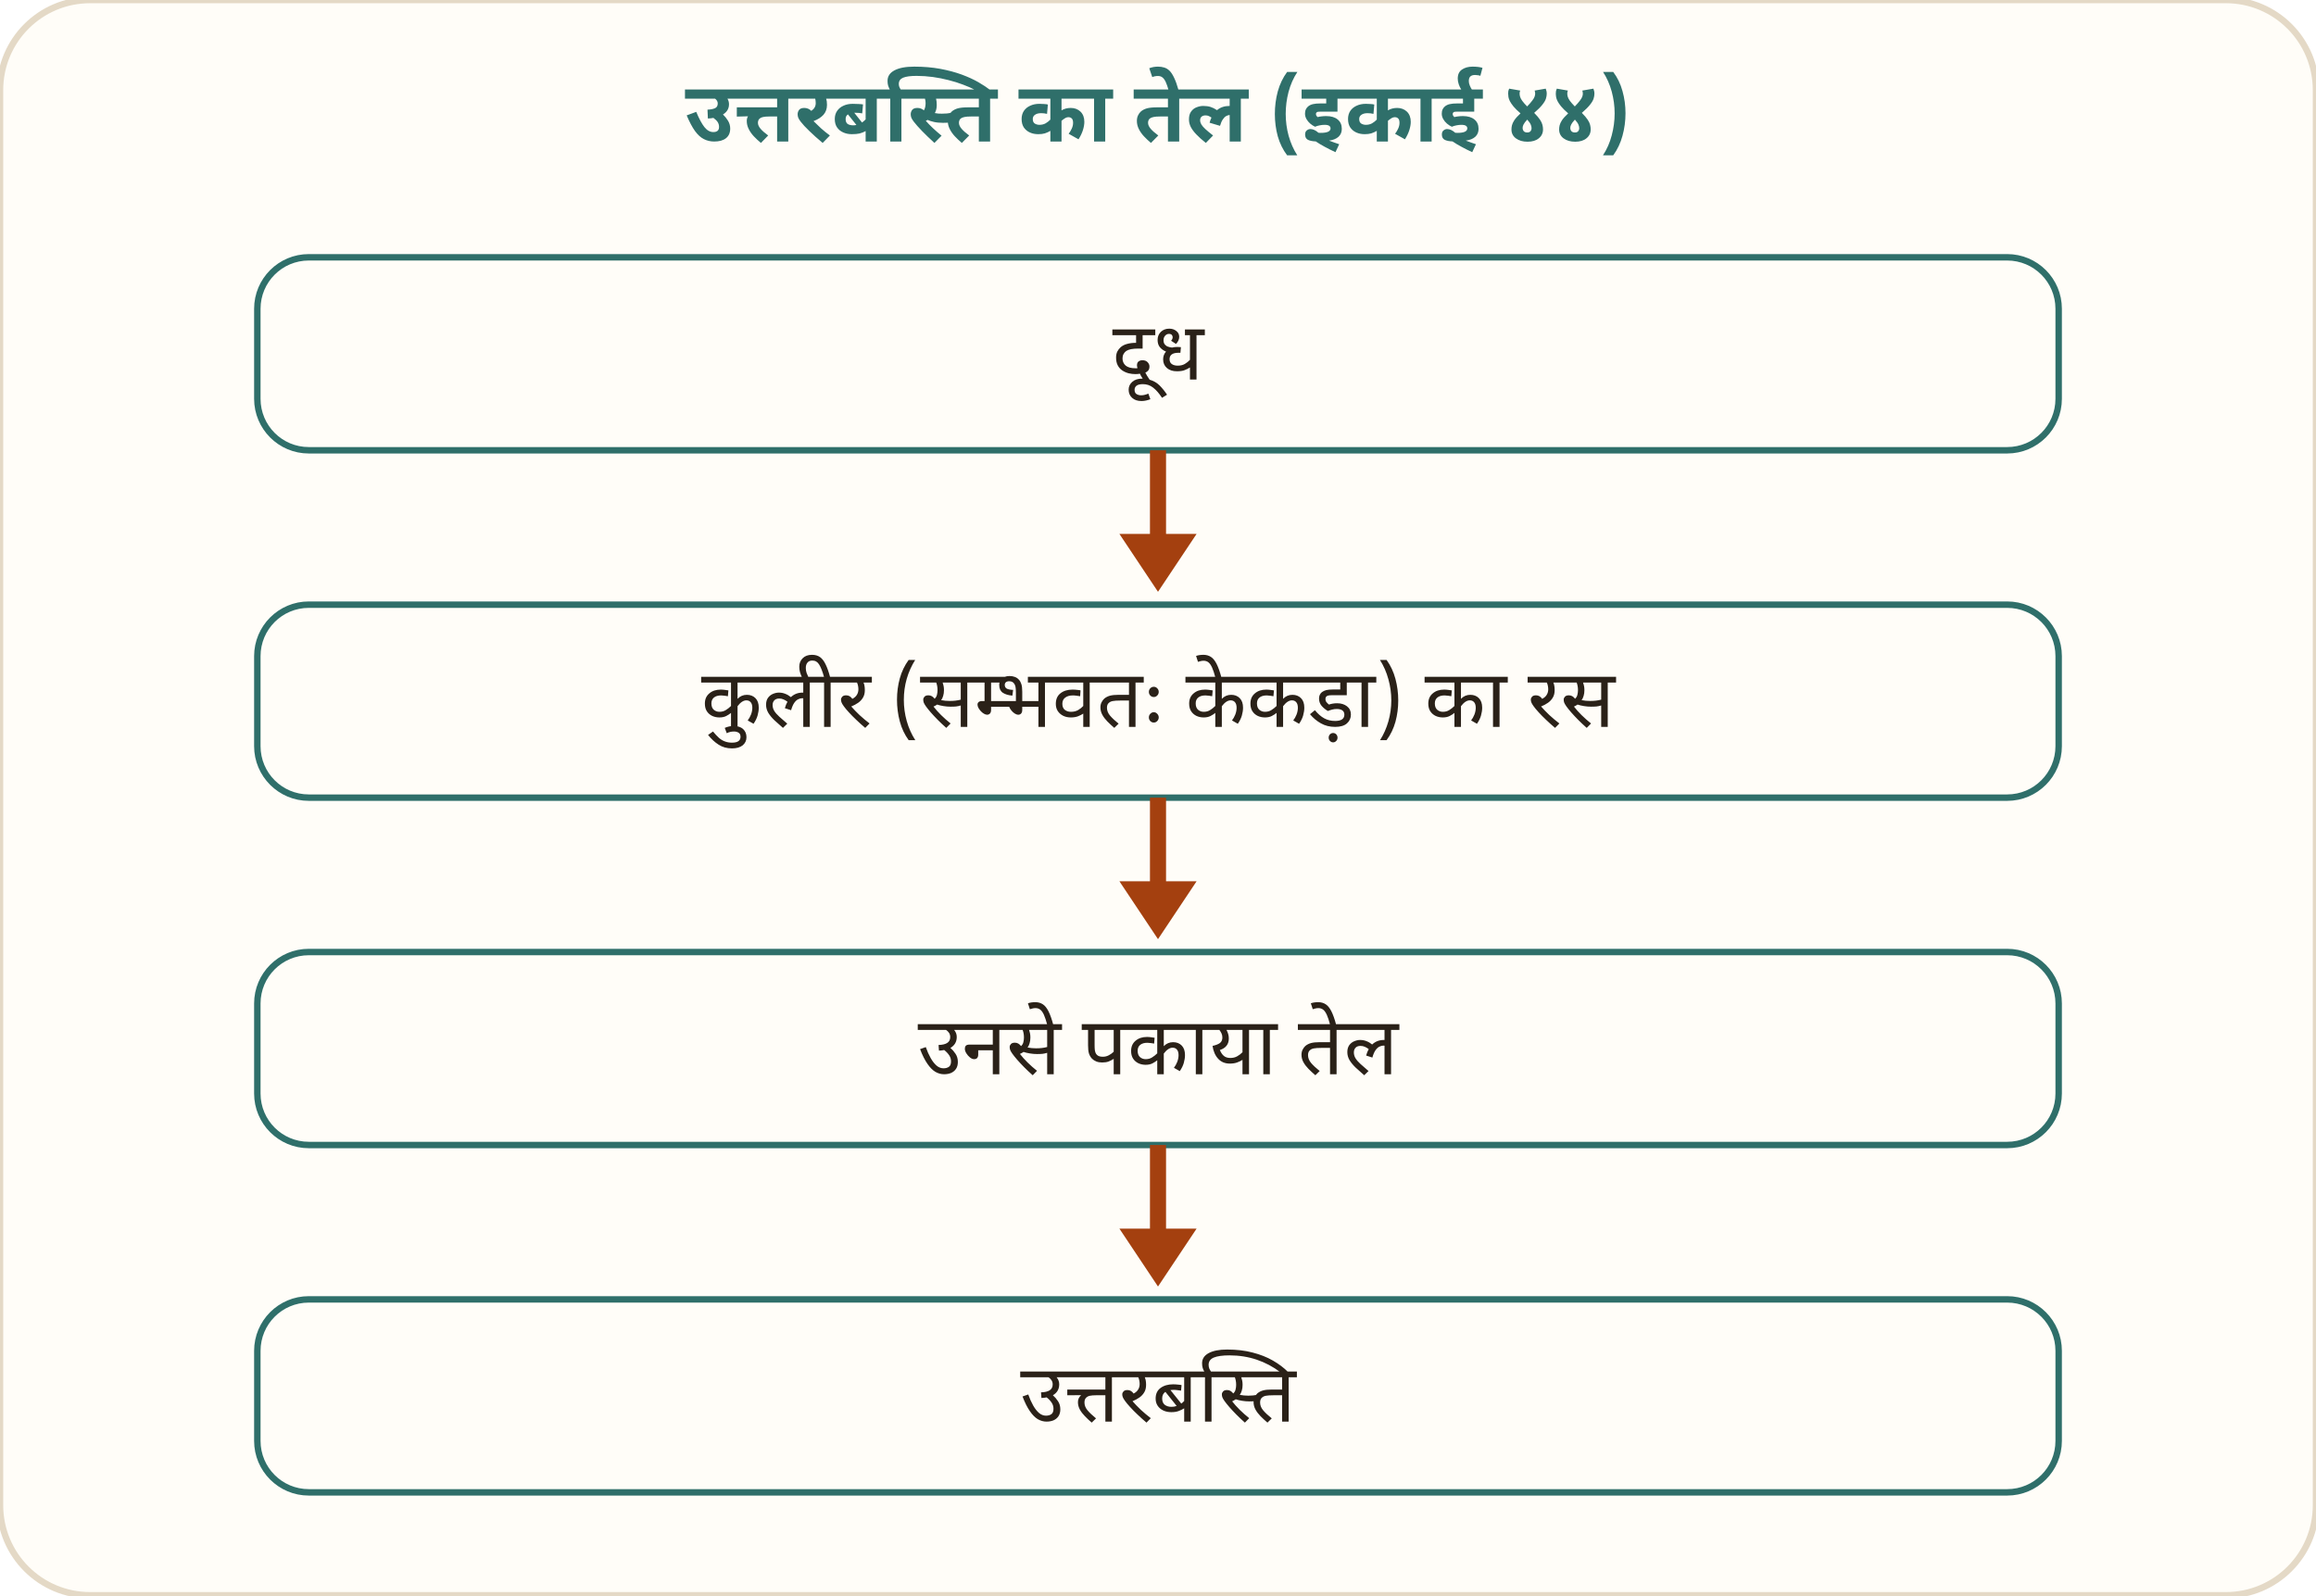
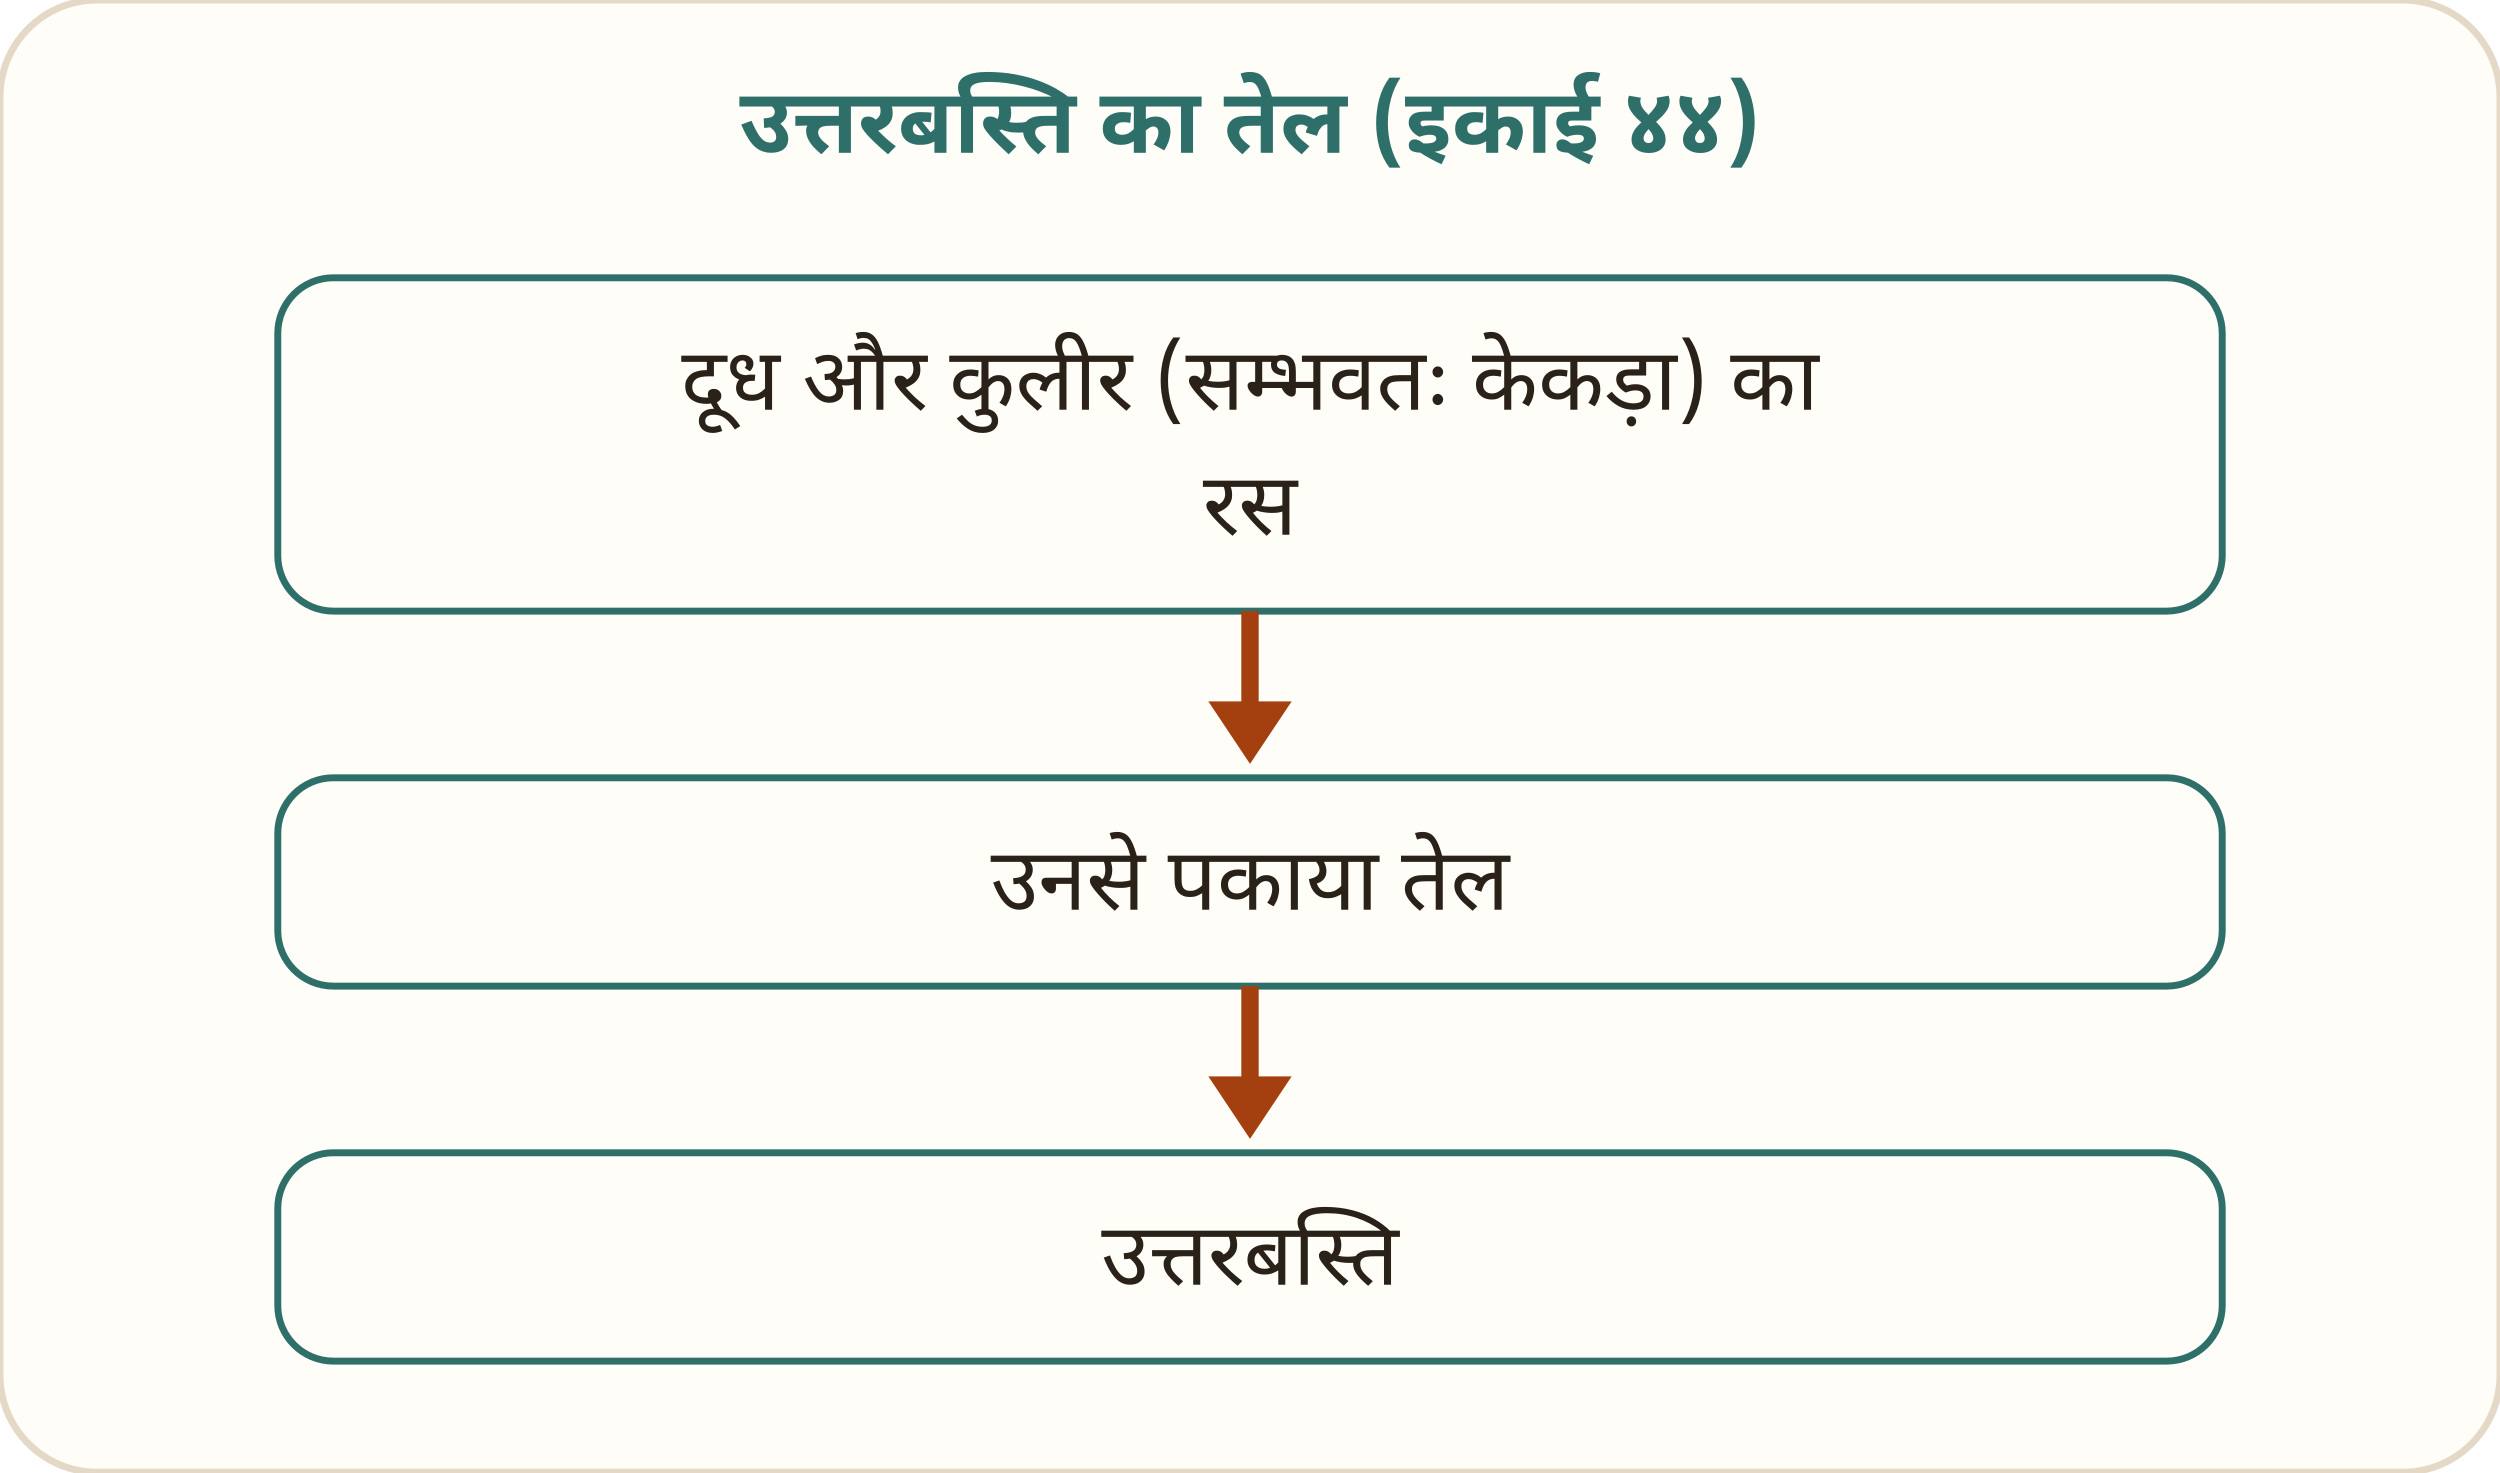
- <svg xmlns="http://www.w3.org/2000/svg" viewBox="0 0 360 248" role="img">
-   <rect width="360" height="248" rx="14" fill="#fffdf8" stroke="#e4d9c6" />
+ <svg xmlns="http://www.w3.org/2000/svg" viewBox="0 0 360 212" role="img">
+   <rect width="360" height="212" rx="14" fill="#fffdf8" stroke="#e4d9c6" />
  <text x="180" y="22" font-family="'Noto Sans Devanagari','Mukta','Nirmala UI','Mangal',sans-serif" font-size="13" font-weight="700" fill="#2f6f6a" text-anchor="middle">उत्तरबस्ति का तेल (इकाई ४४)</text>
-   <rect x="40" y="40" width="280" height="30" rx="8" fill="#fffdf8" stroke="#2f6f6a" />
-   <text x="180.0" y="59.0" font-family="'Noto Sans Devanagari','Mukta','Nirmala UI','Mangal',sans-serif" font-size="12.5" font-weight="500" fill="#2a2118" text-anchor="middle">दूध</text>
-   <line x1="180" y1="70" x2="180" y2="86" stroke="#a4400f" stroke-width="2.5" />
-   <polygon points="180,92 174,83 186,83" fill="#a4400f" />
-   <rect x="40" y="94" width="280" height="30" rx="8" fill="#fffdf8" stroke="#2f6f6a" />
-   <text x="180.0" y="113.0" font-family="'Noto Sans Devanagari','Mukta','Nirmala UI','Mangal',sans-serif" font-size="12.5" font-weight="500" fill="#2a2118" text-anchor="middle">कुलीर (सम्भवतः केकड़ा) का रस</text>
-   <line x1="180" y1="124" x2="180" y2="140" stroke="#a4400f" stroke-width="2.5" />
-   <polygon points="180,146 174,137 186,137" fill="#a4400f" />
-   <rect x="40" y="148" width="280" height="30" rx="8" fill="#fffdf8" stroke="#2f6f6a" />
-   <text x="180.0" y="167.0" font-family="'Noto Sans Devanagari','Mukta','Nirmala UI','Mangal',sans-serif" font-size="12.5" font-weight="500" fill="#2a2118" text-anchor="middle">उनसे पकाया तेल</text>
-   <line x1="180" y1="178" x2="180" y2="194" stroke="#a4400f" stroke-width="2.5" />
-   <polygon points="180,200 174,191 186,191" fill="#a4400f" />
-   <rect x="40" y="202" width="280" height="30" rx="8" fill="#fffdf8" stroke="#2f6f6a" />
-   <text x="180.0" y="221.0" font-family="'Noto Sans Devanagari','Mukta','Nirmala UI','Mangal',sans-serif" font-size="12.5" font-weight="500" fill="#2a2118" text-anchor="middle">उत्तरबस्ति</text>
+   <rect x="40" y="40" width="280" height="48" rx="8" fill="#fffdf8" stroke="#2f6f6a" />
+   <text x="180.0" y="59.0" font-family="'Noto Sans Devanagari','Mukta','Nirmala UI','Mangal',sans-serif" font-size="12.5" font-weight="500" fill="#2a2118" text-anchor="middle">दूध और कुलीर (सम्भवतः केकड़ा) का</text>
+   <text x="180.0" y="77.0" font-family="'Noto Sans Devanagari','Mukta','Nirmala UI','Mangal',sans-serif" font-size="12.5" font-weight="500" fill="#2a2118" text-anchor="middle">रस</text>
+   <line x1="180" y1="88" x2="180" y2="104" stroke="#a4400f" stroke-width="2.5" />
+   <polygon points="180,110 174,101 186,101" fill="#a4400f" />
+   <rect x="40" y="112" width="280" height="30" rx="8" fill="#fffdf8" stroke="#2f6f6a" />
+   <text x="180.0" y="131.0" font-family="'Noto Sans Devanagari','Mukta','Nirmala UI','Mangal',sans-serif" font-size="12.5" font-weight="500" fill="#2a2118" text-anchor="middle">उनसे पकाया तेल</text>
+   <line x1="180" y1="142" x2="180" y2="158" stroke="#a4400f" stroke-width="2.5" />
+   <polygon points="180,164 174,155 186,155" fill="#a4400f" />
+   <rect x="40" y="166" width="280" height="30" rx="8" fill="#fffdf8" stroke="#2f6f6a" />
+   <text x="180.0" y="185.0" font-family="'Noto Sans Devanagari','Mukta','Nirmala UI','Mangal',sans-serif" font-size="12.5" font-weight="500" fill="#2a2118" text-anchor="middle">उत्तरबस्ति</text>
</svg>
